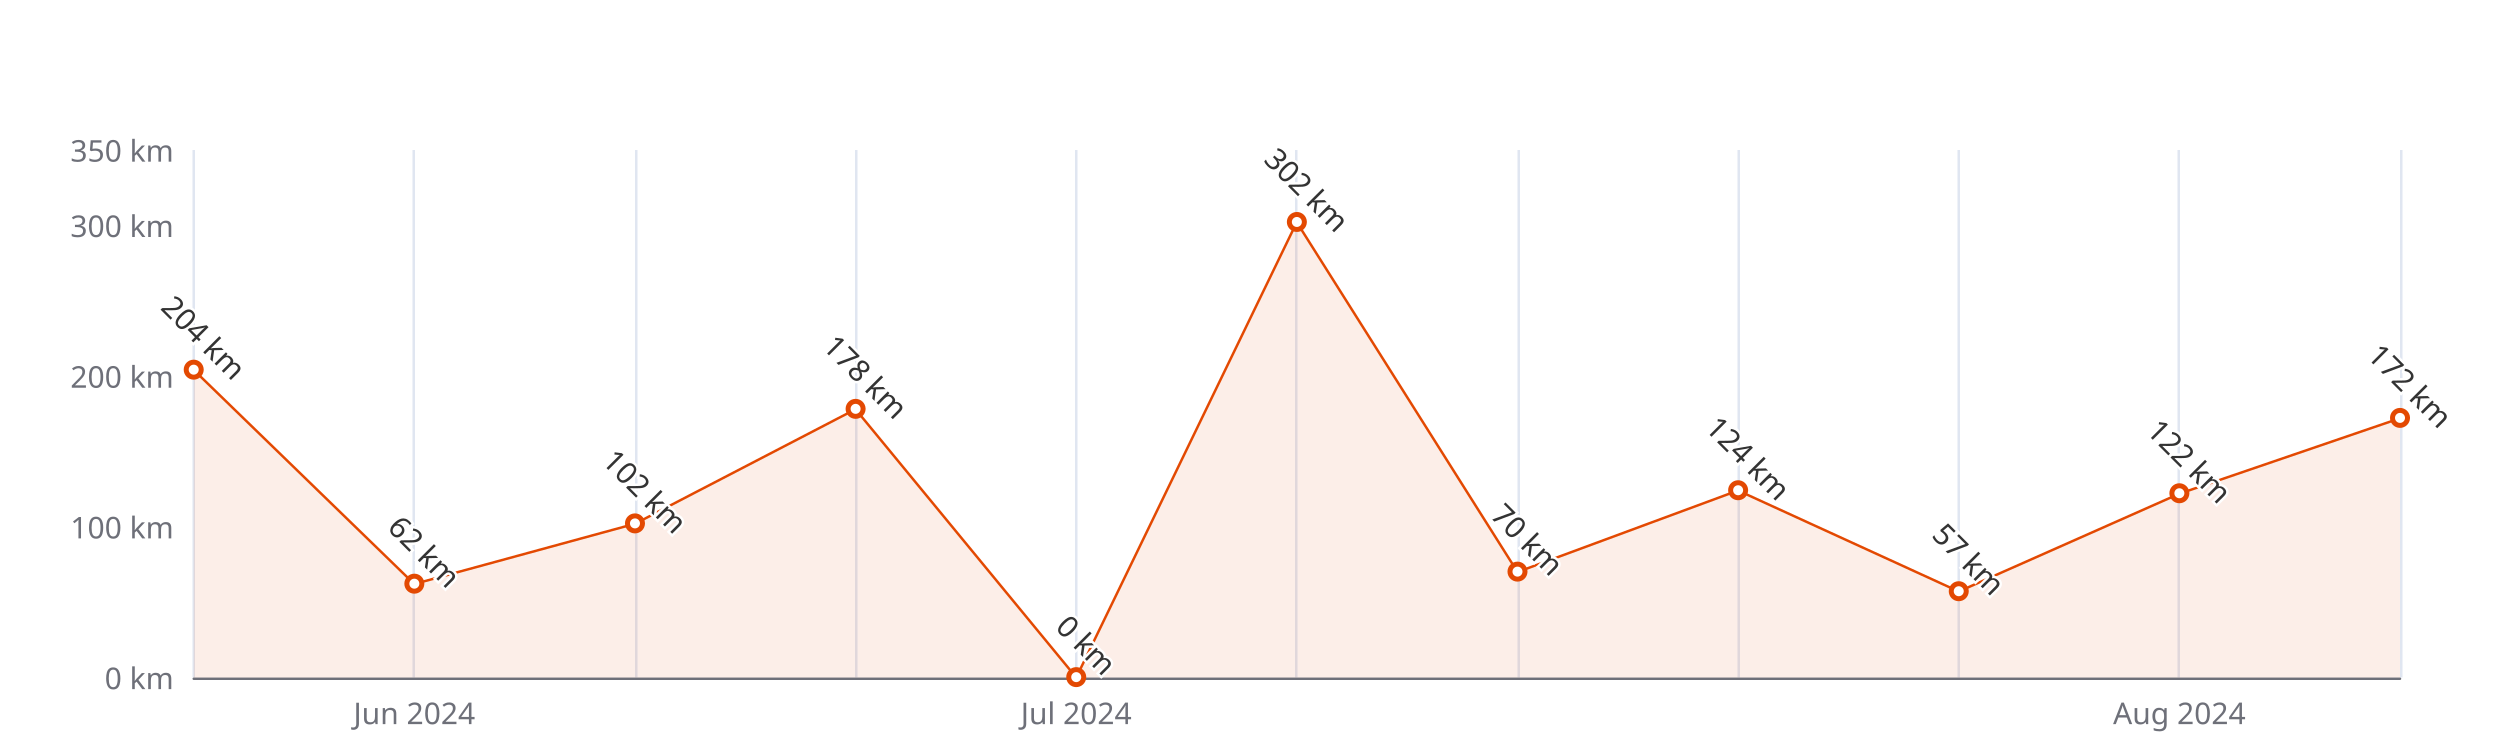
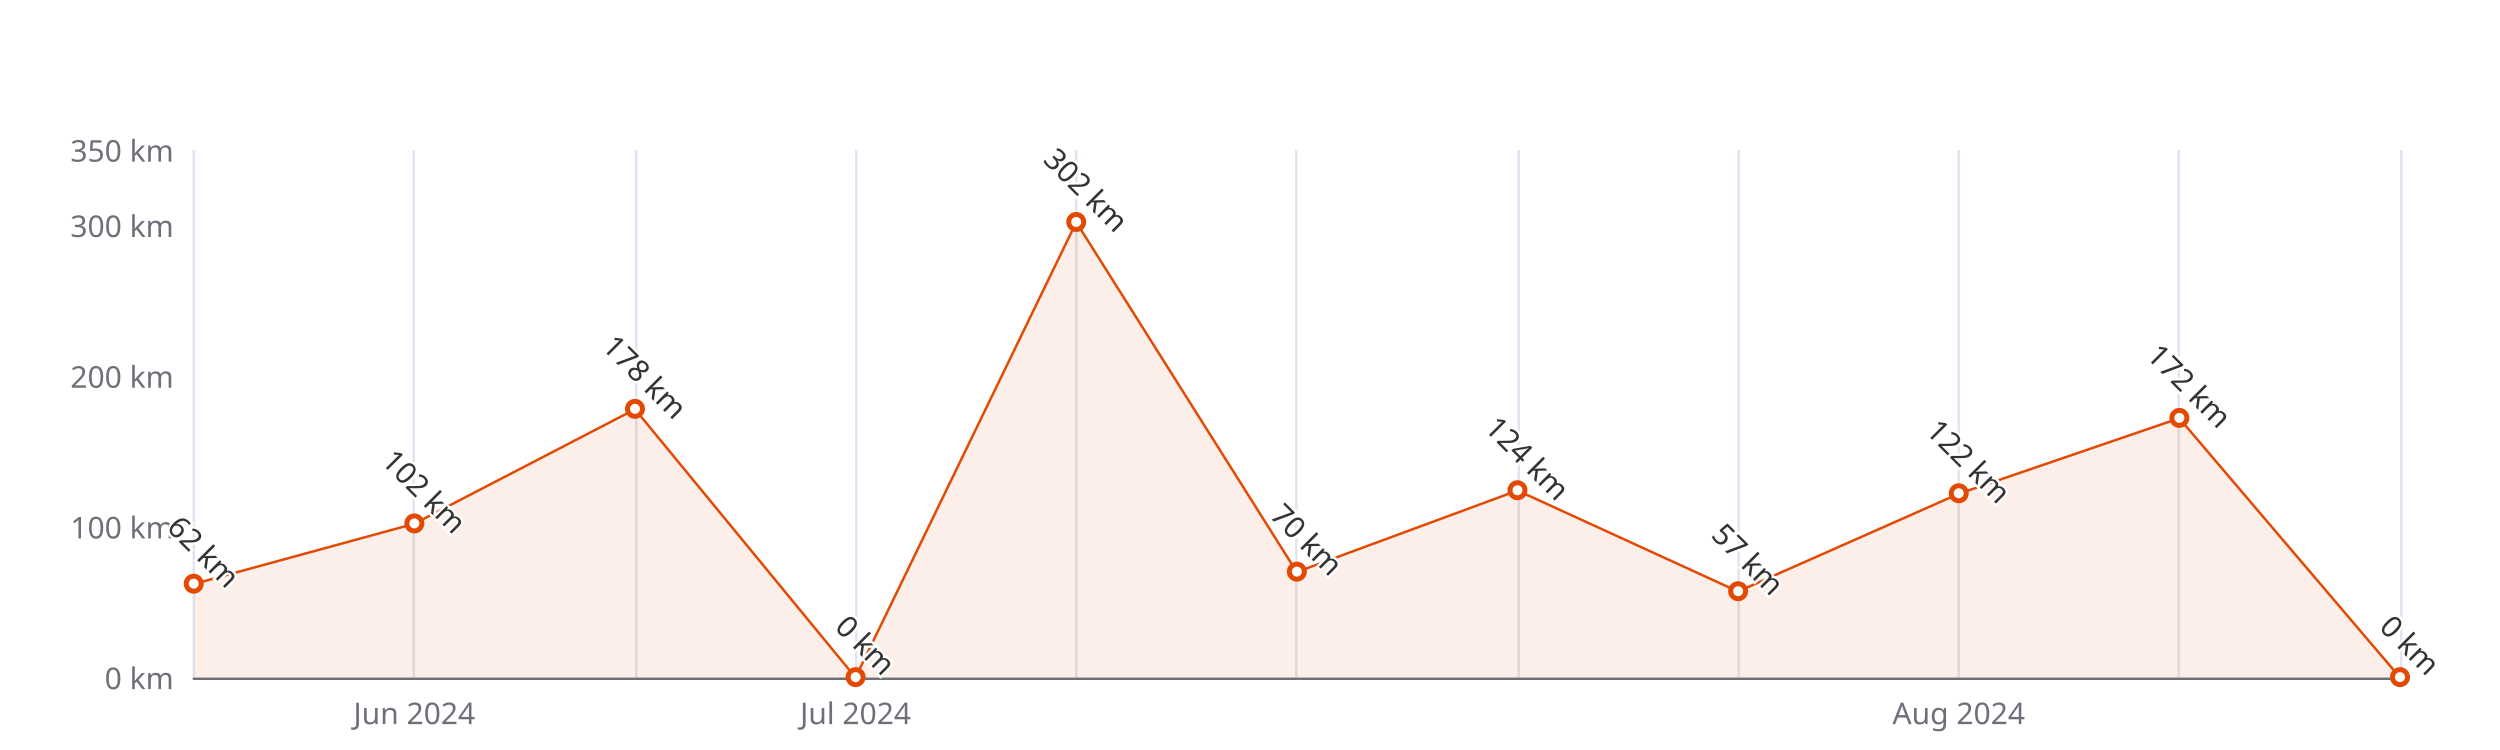
<svg xmlns="http://www.w3.org/2000/svg" width="1000" height="300" version="1.1" baseProfile="full" viewBox="0 0 1000 300">
  <rect width="1000" height="300" x="0" y="0" id="0" fill="#ffffff" />
  <path d="M77.5 60L77.5 271" fill="none" stroke="#E0E6F1" />
  <path d="M165.5 60L165.5 271" fill="none" stroke="#E0E6F1" />
  <path d="M254.5 60L254.5 271" fill="none" stroke="#E0E6F1" />
  <path d="M342.5 60L342.5 271" fill="none" stroke="#E0E6F1" />
  <path d="M430.5 60L430.5 271" fill="none" stroke="#E0E6F1" />
  <path d="M518.5 60L518.5 271" fill="none" stroke="#E0E6F1" />
  <path d="M607.5 60L607.5 271" fill="none" stroke="#E0E6F1" />
  <path d="M695.5 60L695.5 271" fill="none" stroke="#E0E6F1" />
  <path d="M783.5 60L783.5 271" fill="none" stroke="#E0E6F1" />
  <path d="M871.5 60L871.5 271" fill="none" stroke="#E0E6F1" />
  <path d="M960.5 60L960.5 271" fill="none" stroke="#E0E6F1" />
  <path d="M77.5 271.5L960 271.5" fill="none" stroke="#6E7079" stroke-linecap="round" />
  <text dominant-baseline="central" text-anchor="end" style="font-size:12px;font-family:sans-serif;" xml:space="preserve" transform="translate(69.48 271)" fill="#6E7079">0 km</text>
  <text dominant-baseline="central" text-anchor="end" style="font-size:12px;font-family:sans-serif;" xml:space="preserve" transform="translate(69.48 210.7143)" fill="#6E7079">100 km</text>
  <text dominant-baseline="central" text-anchor="end" style="font-size:12px;font-family:sans-serif;" xml:space="preserve" transform="translate(69.48 150.4286)" fill="#6E7079">200 km</text>
  <text dominant-baseline="central" text-anchor="end" style="font-size:12px;font-family:sans-serif;" xml:space="preserve" transform="translate(69.48 90.1429)" fill="#6E7079">300 km</text>
  <text dominant-baseline="central" text-anchor="end" style="font-size:12px;font-family:sans-serif;" xml:space="preserve" transform="translate(69.48 60)" fill="#6E7079">350 km</text>
  <text dominant-baseline="central" text-anchor="middle" style="font-size:12px;font-family:sans-serif;" xml:space="preserve" y="6" transform="translate(165.732 279)" fill="#6E7079">Jun 2024</text>
-   <text dominant-baseline="central" text-anchor="middle" style="font-size:12px;font-family:sans-serif;" xml:space="preserve" y="6" transform="translate(430.488 279)" fill="#6E7079">Jul 2024</text>
-   <text dominant-baseline="central" text-anchor="middle" style="font-size:12px;font-family:sans-serif;" xml:space="preserve" y="6" transform="translate(871.748 279)" fill="#6E7079">Aug 2024</text>
+   <text dominant-baseline="central" text-anchor="middle" style="font-size:12px;font-family:sans-serif;" xml:space="preserve" y="6" transform="translate(342.236 279)" fill="#6E7079">Jul 2024</text>
+   <text dominant-baseline="central" text-anchor="middle" style="font-size:12px;font-family:sans-serif;" xml:space="preserve" y="6" transform="translate(783.496 279)" fill="#6E7079">Aug 2024</text>
  <g clip-path="url(#zr5-c0)">
-     <path d="M77.5 148L165.7 233.6L254 209.5L342.2 163.7L430.5 271L518.7 88.9L607 228.8L695.2 196.2L783.5 236.6L871.7 197.5L960 167.3L960 271L871.7 271L783.5 271L695.2 271L607 271L518.7 271L430.5 271L342.2 271L254 271L165.7 271L77.5 271Z" fill="rgb(227,73,2)" fill-opacity="0.09" />
-     <path d="M77.5 148L165.7 233.6L254 209.5L342.2 163.7L430.5 271L518.7 88.9L607 228.8L695.2 196.2L783.5 236.6L871.7 197.5L960 167.3" fill="none" stroke="#E34902" stroke-linejoin="bevel" />
+     <path d="M77.5 233.6L165.7 209.5L254 163.7L342.2 271L430.5 88.9L518.7 228.8L607 196.2L695.2 236.6L783.5 197.5L871.7 167.3L960 271L871.7 271L783.5 271L695.2 271L607 271L518.7 271L430.5 271L342.2 271L254 271L165.7 271L77.5 271Z" fill="rgb(227,73,2)" fill-opacity="0.09" />
+     <path d="M77.5 233.6L165.7 209.5L254 163.7L342.2 271L430.5 88.9L518.7 228.8L607 196.2L695.2 236.6L783.5 197.5L871.7 167.3L960 271" fill="none" stroke="#E34902" stroke-linejoin="bevel" />
  </g>
-   <path d="M1 0A1 1 0 1 1 1 -0.1A1 1 0 0 1 1 0" transform="matrix(3,0,0,3,77.48,148.0171)" fill="#fff" stroke="#E34902" stroke-width="0.667" />
-   <path d="M1 0A1 1 0 1 1 1 -0.1A1 1 0 0 1 1 0" transform="matrix(3,0,0,3,165.732,233.6229)" fill="#fff" stroke="#E34902" stroke-width="0.667" />
-   <path d="M1 0A1 1 0 1 1 1 -0.1A1 1 0 0 1 1 0" transform="matrix(3,0,0,3,253.984,209.5086)" fill="#fff" stroke="#E34902" stroke-width="0.667" />
-   <path d="M1 0A1 1 0 1 1 1 -0.1A1 1 0 0 1 1 0" transform="matrix(3,0,0,3,342.236,163.6914)" fill="#fff" stroke="#E34902" stroke-width="0.667" />
-   <path d="M1 0A1 1 0 1 1 1 -0.1A1 1 0 0 1 1 0" transform="matrix(3,0,0,3,430.488,271)" fill="#fff" stroke="#E34902" stroke-width="0.667" />
-   <path d="M1 0A1 1 0 1 1 1 -0.1A1 1 0 0 1 1 0" transform="matrix(3,0,0,3,518.74,88.9371)" fill="#fff" stroke="#E34902" stroke-width="0.667" />
-   <path d="M1 0A1 1 0 1 1 1 -0.1A1 1 0 0 1 1 0" transform="matrix(3,0,0,3,606.992,228.8)" fill="#fff" stroke="#E34902" stroke-width="0.667" />
-   <path d="M1 0A1 1 0 1 1 1 -0.1A1 1 0 0 1 1 0" transform="matrix(3,0,0,3,695.244,196.2457)" fill="#fff" stroke="#E34902" stroke-width="0.667" />
-   <path d="M1 0A1 1 0 1 1 1 -0.1A1 1 0 0 1 1 0" transform="matrix(3,0,0,3,783.496,236.6371)" fill="#fff" stroke="#E34902" stroke-width="0.667" />
-   <path d="M1 0A1 1 0 1 1 1 -0.1A1 1 0 0 1 1 0" transform="matrix(3,0,0,3,871.748,197.4514)" fill="#fff" stroke="#E34902" stroke-width="0.667" />
-   <path d="M1 0A1 1 0 1 1 1 -0.1A1 1 0 0 1 1 0" transform="matrix(3,0,0,3,960,167.3086)" fill="#fff" stroke="#E34902" stroke-width="0.667" />
-   <text dominant-baseline="central" text-anchor="middle" style="font-size:12px;font-family:sans-serif;" xml:space="preserve" y="-6" transform="matrix(0.707,0.707,-0.707,0.707,77.48,139.0171)" fill="#333" stroke="rgb(255,255,255)" stroke-width="2" paint-order="stroke" stroke-miterlimit="2">204 km</text>
-   <text dominant-baseline="central" text-anchor="middle" style="font-size:12px;font-family:sans-serif;" xml:space="preserve" y="-6" transform="matrix(0.707,0.707,-0.707,0.707,165.732,224.6229)" fill="#333" stroke="rgb(255,255,255)" stroke-width="2" paint-order="stroke" stroke-miterlimit="2">62 km</text>
-   <text dominant-baseline="central" text-anchor="middle" style="font-size:12px;font-family:sans-serif;" xml:space="preserve" y="-6" transform="matrix(0.707,0.707,-0.707,0.707,253.984,200.5086)" fill="#333" stroke="rgb(255,255,255)" stroke-width="2" paint-order="stroke" stroke-miterlimit="2">102 km</text>
-   <text dominant-baseline="central" text-anchor="middle" style="font-size:12px;font-family:sans-serif;" xml:space="preserve" y="-6" transform="matrix(0.707,0.707,-0.707,0.707,342.236,154.6914)" fill="#333" stroke="rgb(255,255,255)" stroke-width="2" paint-order="stroke" stroke-miterlimit="2">178 km</text>
-   <text dominant-baseline="central" text-anchor="middle" style="font-size:12px;font-family:sans-serif;" xml:space="preserve" y="-6" transform="matrix(0.707,0.707,-0.707,0.707,430.488,262)" fill="#333" stroke="rgb(255,255,255)" stroke-width="2" paint-order="stroke" stroke-miterlimit="2">0 km</text>
-   <text dominant-baseline="central" text-anchor="middle" style="font-size:12px;font-family:sans-serif;" xml:space="preserve" y="-6" transform="matrix(0.707,0.707,-0.707,0.707,518.74,79.9371)" fill="#333" stroke="rgb(255,255,255)" stroke-width="2" paint-order="stroke" stroke-miterlimit="2">302 km</text>
-   <text dominant-baseline="central" text-anchor="middle" style="font-size:12px;font-family:sans-serif;" xml:space="preserve" y="-6" transform="matrix(0.707,0.707,-0.707,0.707,606.992,219.8)" fill="#333" stroke="rgb(255,255,255)" stroke-width="2" paint-order="stroke" stroke-miterlimit="2">70 km</text>
-   <text dominant-baseline="central" text-anchor="middle" style="font-size:12px;font-family:sans-serif;" xml:space="preserve" y="-6" transform="matrix(0.707,0.707,-0.707,0.707,695.244,187.2457)" fill="#333" stroke="rgb(255,255,255)" stroke-width="2" paint-order="stroke" stroke-miterlimit="2">124 km</text>
-   <text dominant-baseline="central" text-anchor="middle" style="font-size:12px;font-family:sans-serif;" xml:space="preserve" y="-6" transform="matrix(0.707,0.707,-0.707,0.707,783.496,227.6371)" fill="#333" stroke="rgb(255,255,255)" stroke-width="2" paint-order="stroke" stroke-miterlimit="2">57 km</text>
-   <text dominant-baseline="central" text-anchor="middle" style="font-size:12px;font-family:sans-serif;" xml:space="preserve" y="-6" transform="matrix(0.707,0.707,-0.707,0.707,871.748,188.4514)" fill="#333" stroke="rgb(255,255,255)" stroke-width="2" paint-order="stroke" stroke-miterlimit="2">122 km</text>
-   <text dominant-baseline="central" text-anchor="middle" style="font-size:12px;font-family:sans-serif;" xml:space="preserve" y="-6" transform="matrix(0.707,0.707,-0.707,0.707,960,158.3086)" fill="#333" stroke="rgb(255,255,255)" stroke-width="2" paint-order="stroke" stroke-miterlimit="2">172 km</text>
+   <path d="M1 0A1 1 0 1 1 1 -0.1A1 1 0 0 1 1 0" transform="matrix(3,0,0,3,77.48,233.6229)" fill="#fff" stroke="#E34902" stroke-width="0.667" />
+   <path d="M1 0A1 1 0 1 1 1 -0.1A1 1 0 0 1 1 0" transform="matrix(3,0,0,3,165.732,209.5086)" fill="#fff" stroke="#E34902" stroke-width="0.667" />
+   <path d="M1 0A1 1 0 1 1 1 -0.1A1 1 0 0 1 1 0" transform="matrix(3,0,0,3,253.984,163.6914)" fill="#fff" stroke="#E34902" stroke-width="0.667" />
+   <path d="M1 0A1 1 0 1 1 1 -0.1A1 1 0 0 1 1 0" transform="matrix(3,0,0,3,342.236,271)" fill="#fff" stroke="#E34902" stroke-width="0.667" />
+   <path d="M1 0A1 1 0 1 1 1 -0.1A1 1 0 0 1 1 0" transform="matrix(3,0,0,3,430.488,88.9371)" fill="#fff" stroke="#E34902" stroke-width="0.667" />
+   <path d="M1 0A1 1 0 1 1 1 -0.1A1 1 0 0 1 1 0" transform="matrix(3,0,0,3,518.74,228.8)" fill="#fff" stroke="#E34902" stroke-width="0.667" />
+   <path d="M1 0A1 1 0 1 1 1 -0.1A1 1 0 0 1 1 0" transform="matrix(3,0,0,3,606.992,196.2457)" fill="#fff" stroke="#E34902" stroke-width="0.667" />
+   <path d="M1 0A1 1 0 1 1 1 -0.1A1 1 0 0 1 1 0" transform="matrix(3,0,0,3,695.244,236.6371)" fill="#fff" stroke="#E34902" stroke-width="0.667" />
+   <path d="M1 0A1 1 0 1 1 1 -0.1A1 1 0 0 1 1 0" transform="matrix(3,0,0,3,783.496,197.4514)" fill="#fff" stroke="#E34902" stroke-width="0.667" />
+   <path d="M1 0A1 1 0 1 1 1 -0.1A1 1 0 0 1 1 0" transform="matrix(3,0,0,3,871.748,167.3086)" fill="#fff" stroke="#E34902" stroke-width="0.667" />
+   <path d="M1 0A1 1 0 1 1 1 -0.1A1 1 0 0 1 1 0" transform="matrix(3,0,0,3,960,271)" fill="#fff" stroke="#E34902" stroke-width="0.667" />
+   <text dominant-baseline="central" text-anchor="middle" style="font-size:12px;font-family:sans-serif;" xml:space="preserve" y="-6" transform="matrix(0.707,0.707,-0.707,0.707,77.48,224.6229)" fill="#333" stroke="rgb(255,255,255)" stroke-width="2" paint-order="stroke" stroke-miterlimit="2">62 km</text>
+   <text dominant-baseline="central" text-anchor="middle" style="font-size:12px;font-family:sans-serif;" xml:space="preserve" y="-6" transform="matrix(0.707,0.707,-0.707,0.707,165.732,200.5086)" fill="#333" stroke="rgb(255,255,255)" stroke-width="2" paint-order="stroke" stroke-miterlimit="2">102 km</text>
+   <text dominant-baseline="central" text-anchor="middle" style="font-size:12px;font-family:sans-serif;" xml:space="preserve" y="-6" transform="matrix(0.707,0.707,-0.707,0.707,253.984,154.6914)" fill="#333" stroke="rgb(255,255,255)" stroke-width="2" paint-order="stroke" stroke-miterlimit="2">178 km</text>
+   <text dominant-baseline="central" text-anchor="middle" style="font-size:12px;font-family:sans-serif;" xml:space="preserve" y="-6" transform="matrix(0.707,0.707,-0.707,0.707,342.236,262)" fill="#333" stroke="rgb(255,255,255)" stroke-width="2" paint-order="stroke" stroke-miterlimit="2">0 km</text>
+   <text dominant-baseline="central" text-anchor="middle" style="font-size:12px;font-family:sans-serif;" xml:space="preserve" y="-6" transform="matrix(0.707,0.707,-0.707,0.707,430.488,79.9371)" fill="#333" stroke="rgb(255,255,255)" stroke-width="2" paint-order="stroke" stroke-miterlimit="2">302 km</text>
+   <text dominant-baseline="central" text-anchor="middle" style="font-size:12px;font-family:sans-serif;" xml:space="preserve" y="-6" transform="matrix(0.707,0.707,-0.707,0.707,518.74,219.8)" fill="#333" stroke="rgb(255,255,255)" stroke-width="2" paint-order="stroke" stroke-miterlimit="2">70 km</text>
+   <text dominant-baseline="central" text-anchor="middle" style="font-size:12px;font-family:sans-serif;" xml:space="preserve" y="-6" transform="matrix(0.707,0.707,-0.707,0.707,606.992,187.2457)" fill="#333" stroke="rgb(255,255,255)" stroke-width="2" paint-order="stroke" stroke-miterlimit="2">124 km</text>
+   <text dominant-baseline="central" text-anchor="middle" style="font-size:12px;font-family:sans-serif;" xml:space="preserve" y="-6" transform="matrix(0.707,0.707,-0.707,0.707,695.244,227.6371)" fill="#333" stroke="rgb(255,255,255)" stroke-width="2" paint-order="stroke" stroke-miterlimit="2">57 km</text>
+   <text dominant-baseline="central" text-anchor="middle" style="font-size:12px;font-family:sans-serif;" xml:space="preserve" y="-6" transform="matrix(0.707,0.707,-0.707,0.707,783.496,188.4514)" fill="#333" stroke="rgb(255,255,255)" stroke-width="2" paint-order="stroke" stroke-miterlimit="2">122 km</text>
+   <text dominant-baseline="central" text-anchor="middle" style="font-size:12px;font-family:sans-serif;" xml:space="preserve" y="-6" transform="matrix(0.707,0.707,-0.707,0.707,871.748,158.3086)" fill="#333" stroke="rgb(255,255,255)" stroke-width="2" paint-order="stroke" stroke-miterlimit="2">172 km</text>
+   <text dominant-baseline="central" text-anchor="middle" style="font-size:12px;font-family:sans-serif;" xml:space="preserve" y="-6" transform="matrix(0.707,0.707,-0.707,0.707,960,262)" fill="#333" stroke="rgb(255,255,255)" stroke-width="2" paint-order="stroke" stroke-miterlimit="2">0 km</text>
  <defs>
    <clipPath id="zr5-c0">
      <path d="M76 59.5l884 0l0 212l-884 0Z" fill="#000" />
    </clipPath>
  </defs>
</svg>
